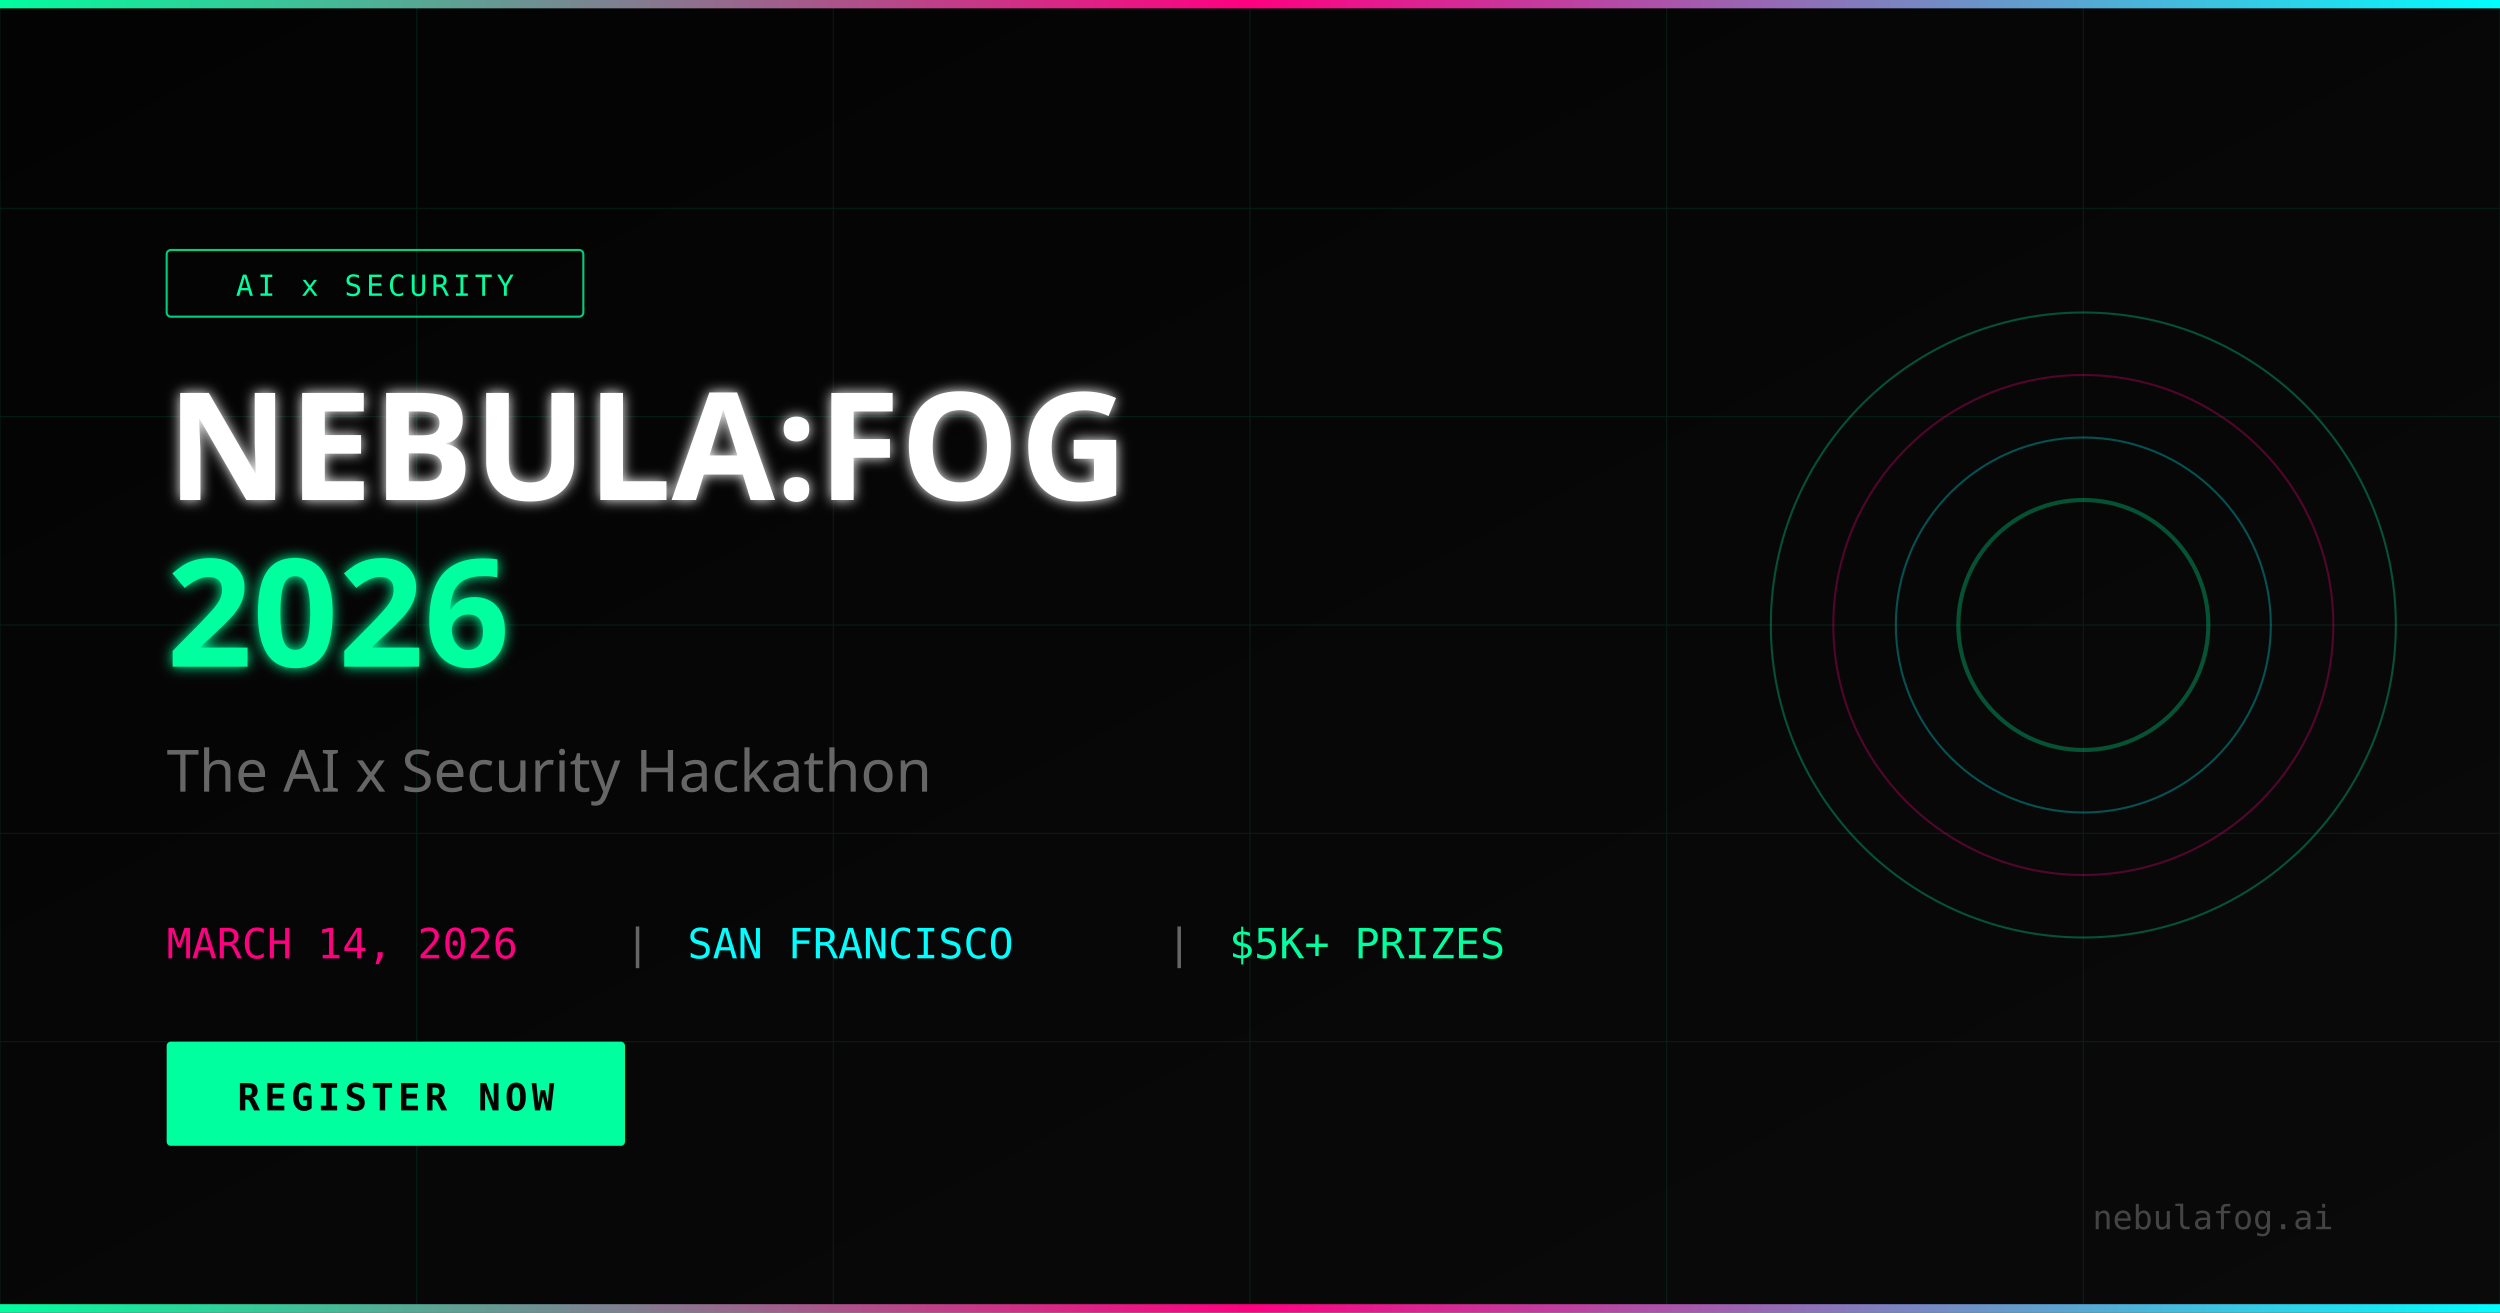
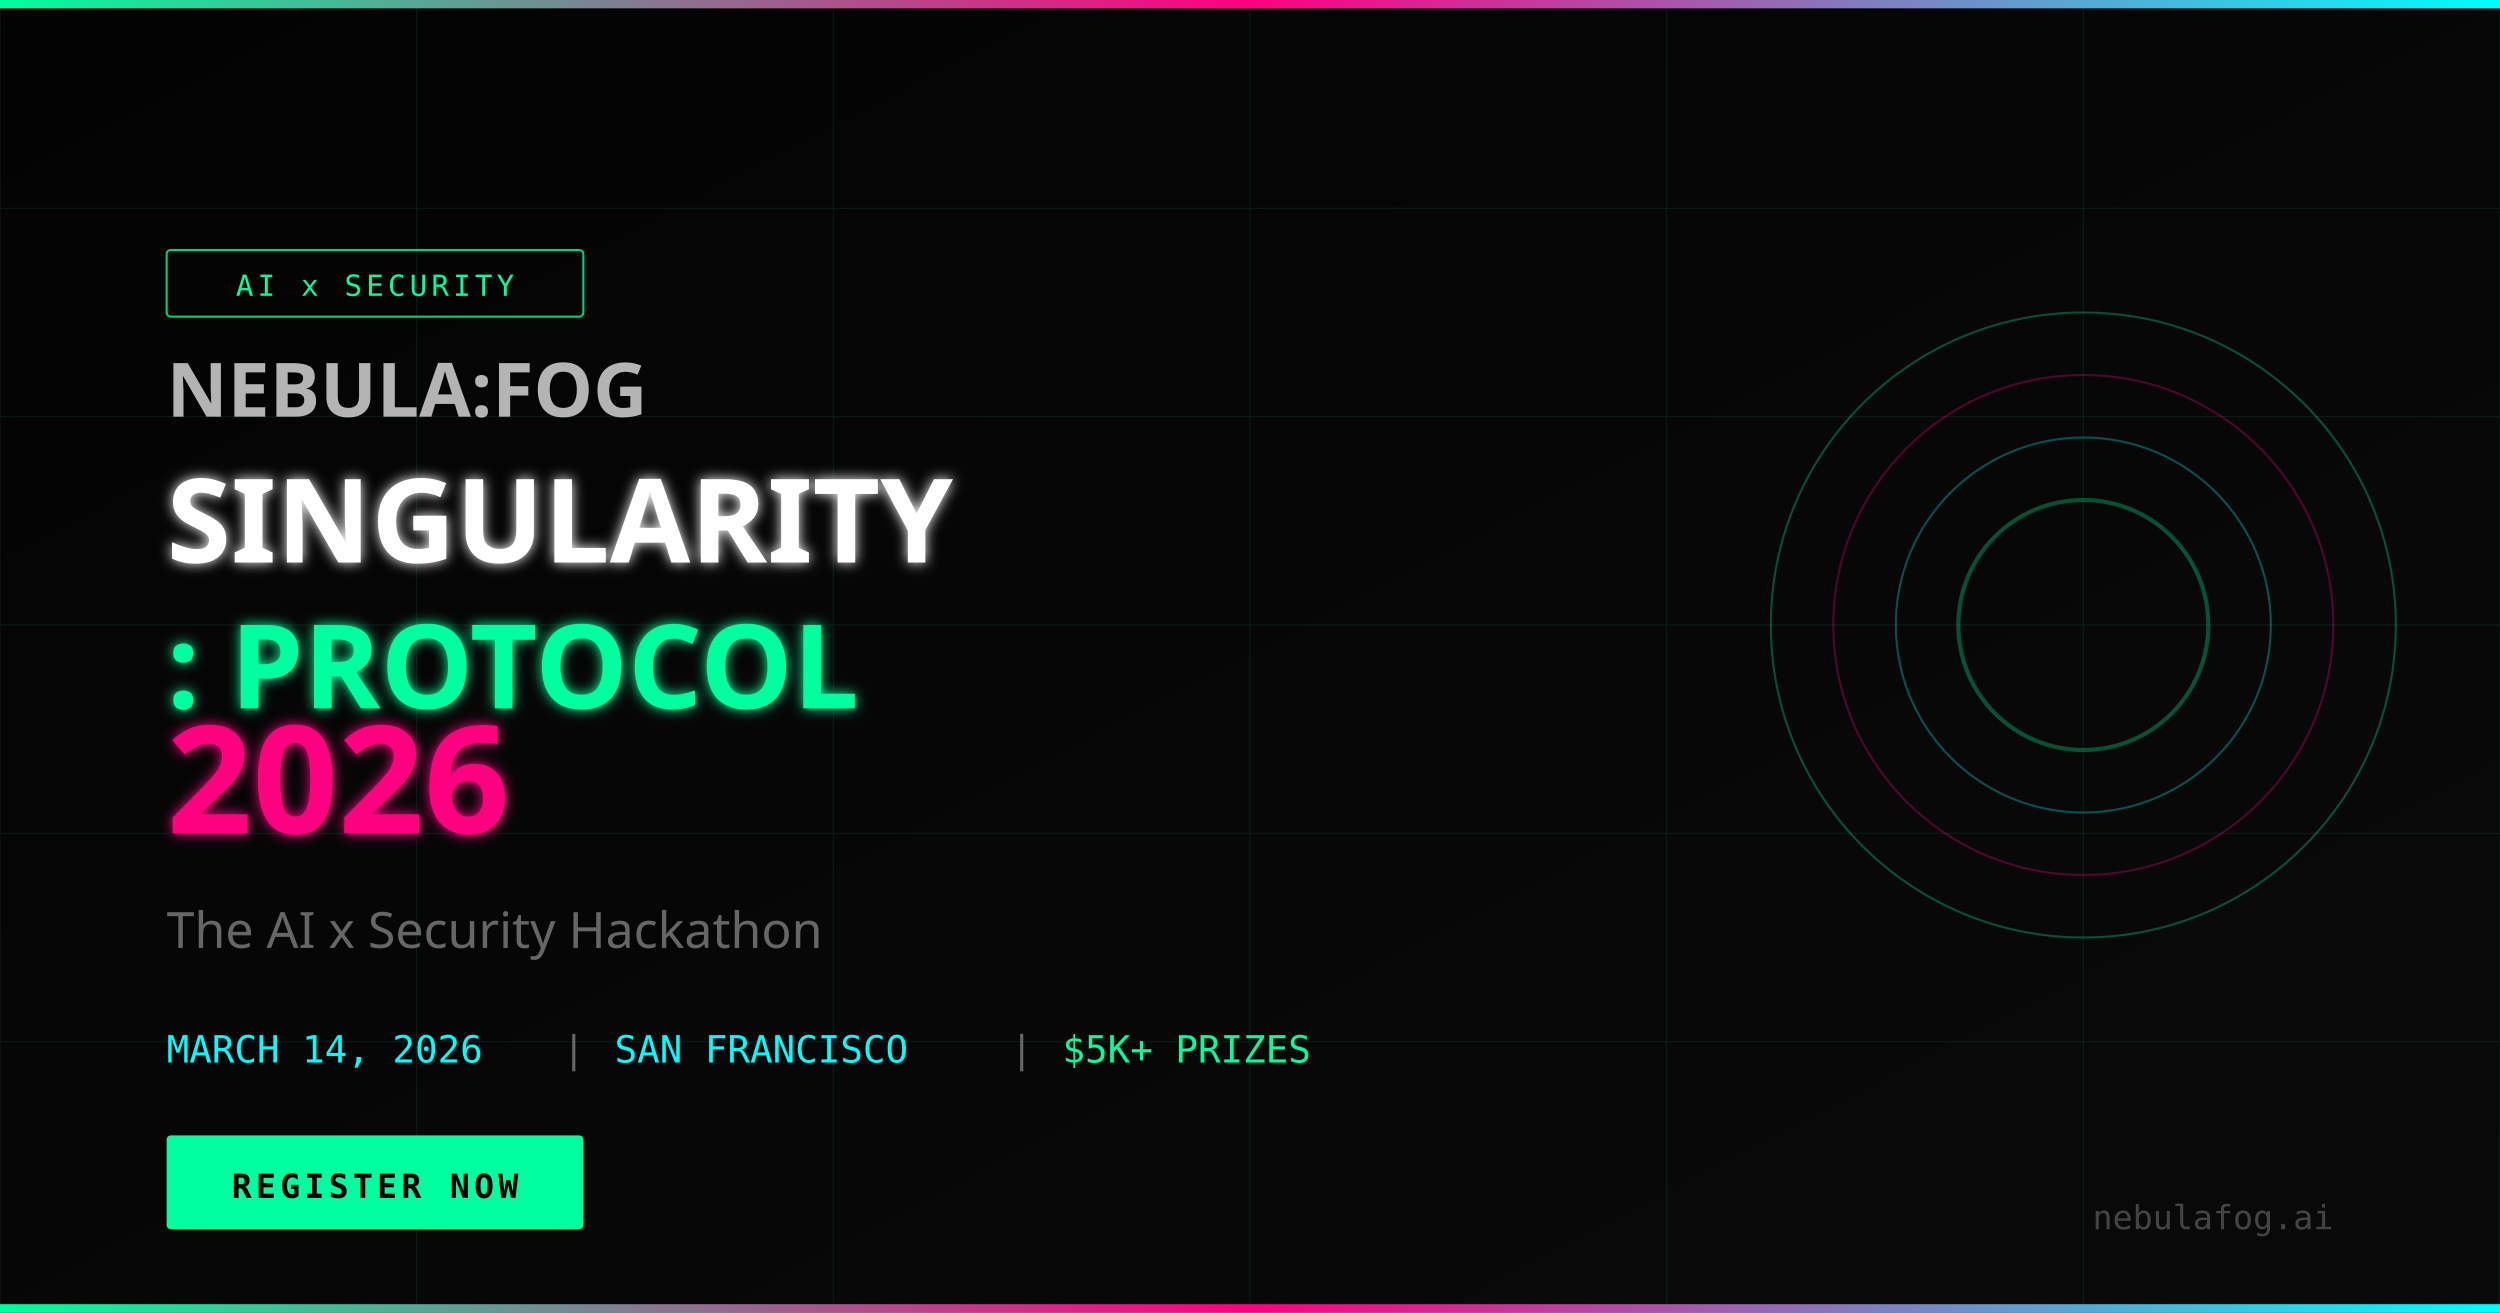
<svg xmlns="http://www.w3.org/2000/svg" width="1200" height="630" viewBox="0 0 1200 630">
  <defs>
    <linearGradient id="bgGrad" x1="0%" y1="0%" x2="100%" y2="100%">
      <stop offset="0%" style="stop-color:#030303" />
      <stop offset="100%" style="stop-color:#0a0a0a" />
    </linearGradient>
    <linearGradient id="accentGrad" x1="0%" y1="0%" x2="100%" y2="0%">
      <stop offset="0%" style="stop-color:#00ff9f" />
      <stop offset="50%" style="stop-color:#ff0080" />
      <stop offset="100%" style="stop-color:#0ff" />
    </linearGradient>
    <filter id="glow" x="-50%" y="-50%" width="200%" height="200%">
      <feGaussianBlur stdDeviation="3" result="coloredBlur" />
      <feMerge>
        <feMergeNode in="coloredBlur" />
        <feMergeNode in="SourceGraphic" />
      </feMerge>
    </filter>
  </defs>
  <rect width="1200" height="630" fill="url(#bgGrad)" />
  <g opacity="0.1" stroke="#00ff9f" stroke-width="0.5">
    <line x1="0" y1="0" x2="1200" y2="0" />
    <line x1="0" y1="100" x2="1200" y2="100" />
    <line x1="0" y1="200" x2="1200" y2="200" />
    <line x1="0" y1="300" x2="1200" y2="300" />
    <line x1="0" y1="400" x2="1200" y2="400" />
    <line x1="0" y1="500" x2="1200" y2="500" />
    <line x1="0" y1="630" x2="1200" y2="630" />
    <line x1="0" y1="0" x2="0" y2="630" />
    <line x1="200" y1="0" x2="200" y2="630" />
    <line x1="400" y1="0" x2="400" y2="630" />
    <line x1="600" y1="0" x2="600" y2="630" />
    <line x1="800" y1="0" x2="800" y2="630" />
    <line x1="1000" y1="0" x2="1000" y2="630" />
    <line x1="1200" y1="0" x2="1200" y2="630" />
  </g>
  <rect x="0" y="0" width="1200" height="4" fill="url(#accentGrad)" />
  <rect x="80" y="120" width="200" height="32" rx="2" fill="none" stroke="#00ff9f" stroke-width="1" opacity="0.8" />
  <text x="180" y="142" font-family="monospace" font-size="14" fill="#00ff9f" text-anchor="middle" letter-spacing="2">AI x SECURITY</text>
-   <text x="80" y="240" font-family="sans-serif" font-size="72" font-weight="bold" fill="#ffffff" filter="url(#glow)">NEBULA:FOG</text>
-   <text x="80" y="320" font-family="sans-serif" font-size="72" font-weight="bold" fill="#00ff9f" filter="url(#glow)">2026</text>
-   <text x="80" y="380" font-family="sans-serif" font-size="28" fill="#666666">The AI x Security Hackathon</text>
-   <g font-family="monospace" font-size="20">
-     <text x="80" y="460" fill="#ff0080">MARCH 14, 2026</text>
-     <text x="300" y="460" fill="#666666">|</text>
-     <text x="330" y="460" fill="#0ff">SAN FRANCISCO</text>
-     <text x="560" y="460" fill="#666666">|</text>
-     <text x="590" y="460" fill="#00ff9f">$5K+ PRIZES</text>
+   <text x="80" y="200" font-family="sans-serif" font-size="36" font-weight="bold" fill="#ffffff" opacity="0.7">NEBULA:FOG</text>
+   <text x="80" y="270" font-family="sans-serif" font-size="56" font-weight="bold" fill="#ffffff" filter="url(#glow)">SINGULARITY</text>
+   <text x="80" y="340" font-family="sans-serif" font-size="56" font-weight="bold" fill="#00ff9f" filter="url(#glow)">: PROTOCOL</text>
+   <text x="80" y="400" font-family="sans-serif" font-size="72" font-weight="bold" fill="#ff0080" filter="url(#glow)">2026</text>
+   <text x="80" y="455" font-family="sans-serif" font-size="24" fill="#666666">The AI x Security Hackathon</text>
+   <g font-family="monospace" font-size="18">
+     <text x="80" y="510" fill="#0ff">MARCH 14, 2026</text>
+     <text x="270" y="510" fill="#666666">|</text>
+     <text x="295" y="510" fill="#0ff">SAN FRANCISCO</text>
+     <text x="485" y="510" fill="#666666">|</text>
+     <text x="510" y="510" fill="#00ff9f">$5K+ PRIZES</text>
  </g>
-   <rect x="80" y="500" width="220" height="50" rx="2" fill="#00ff9f" />
-   <text x="190" y="533" font-family="monospace" font-size="18" font-weight="bold" fill="#030303" text-anchor="middle" letter-spacing="2">REGISTER NOW</text>
+   <rect x="80" y="545" width="200" height="45" rx="2" fill="#00ff9f" />
+   <text x="180" y="575" font-family="monospace" font-size="16" font-weight="bold" fill="#030303" text-anchor="middle" letter-spacing="2">REGISTER NOW</text>
  <g transform="translate(900, 200)" opacity="0.3">
    <circle cx="100" cy="100" r="150" fill="none" stroke="#00ff9f" stroke-width="1" />
    <circle cx="100" cy="100" r="120" fill="none" stroke="#ff0080" stroke-width="1" />
    <circle cx="100" cy="100" r="90" fill="none" stroke="#0ff" stroke-width="1" />
    <circle cx="100" cy="100" r="60" fill="none" stroke="#00ff9f" stroke-width="2" />
  </g>
  <rect x="0" y="626" width="1200" height="4" fill="url(#accentGrad)" />
  <text x="1120" y="590" font-family="monospace" font-size="16" fill="#444444" text-anchor="end">nebulafog.ai</text>
</svg>
